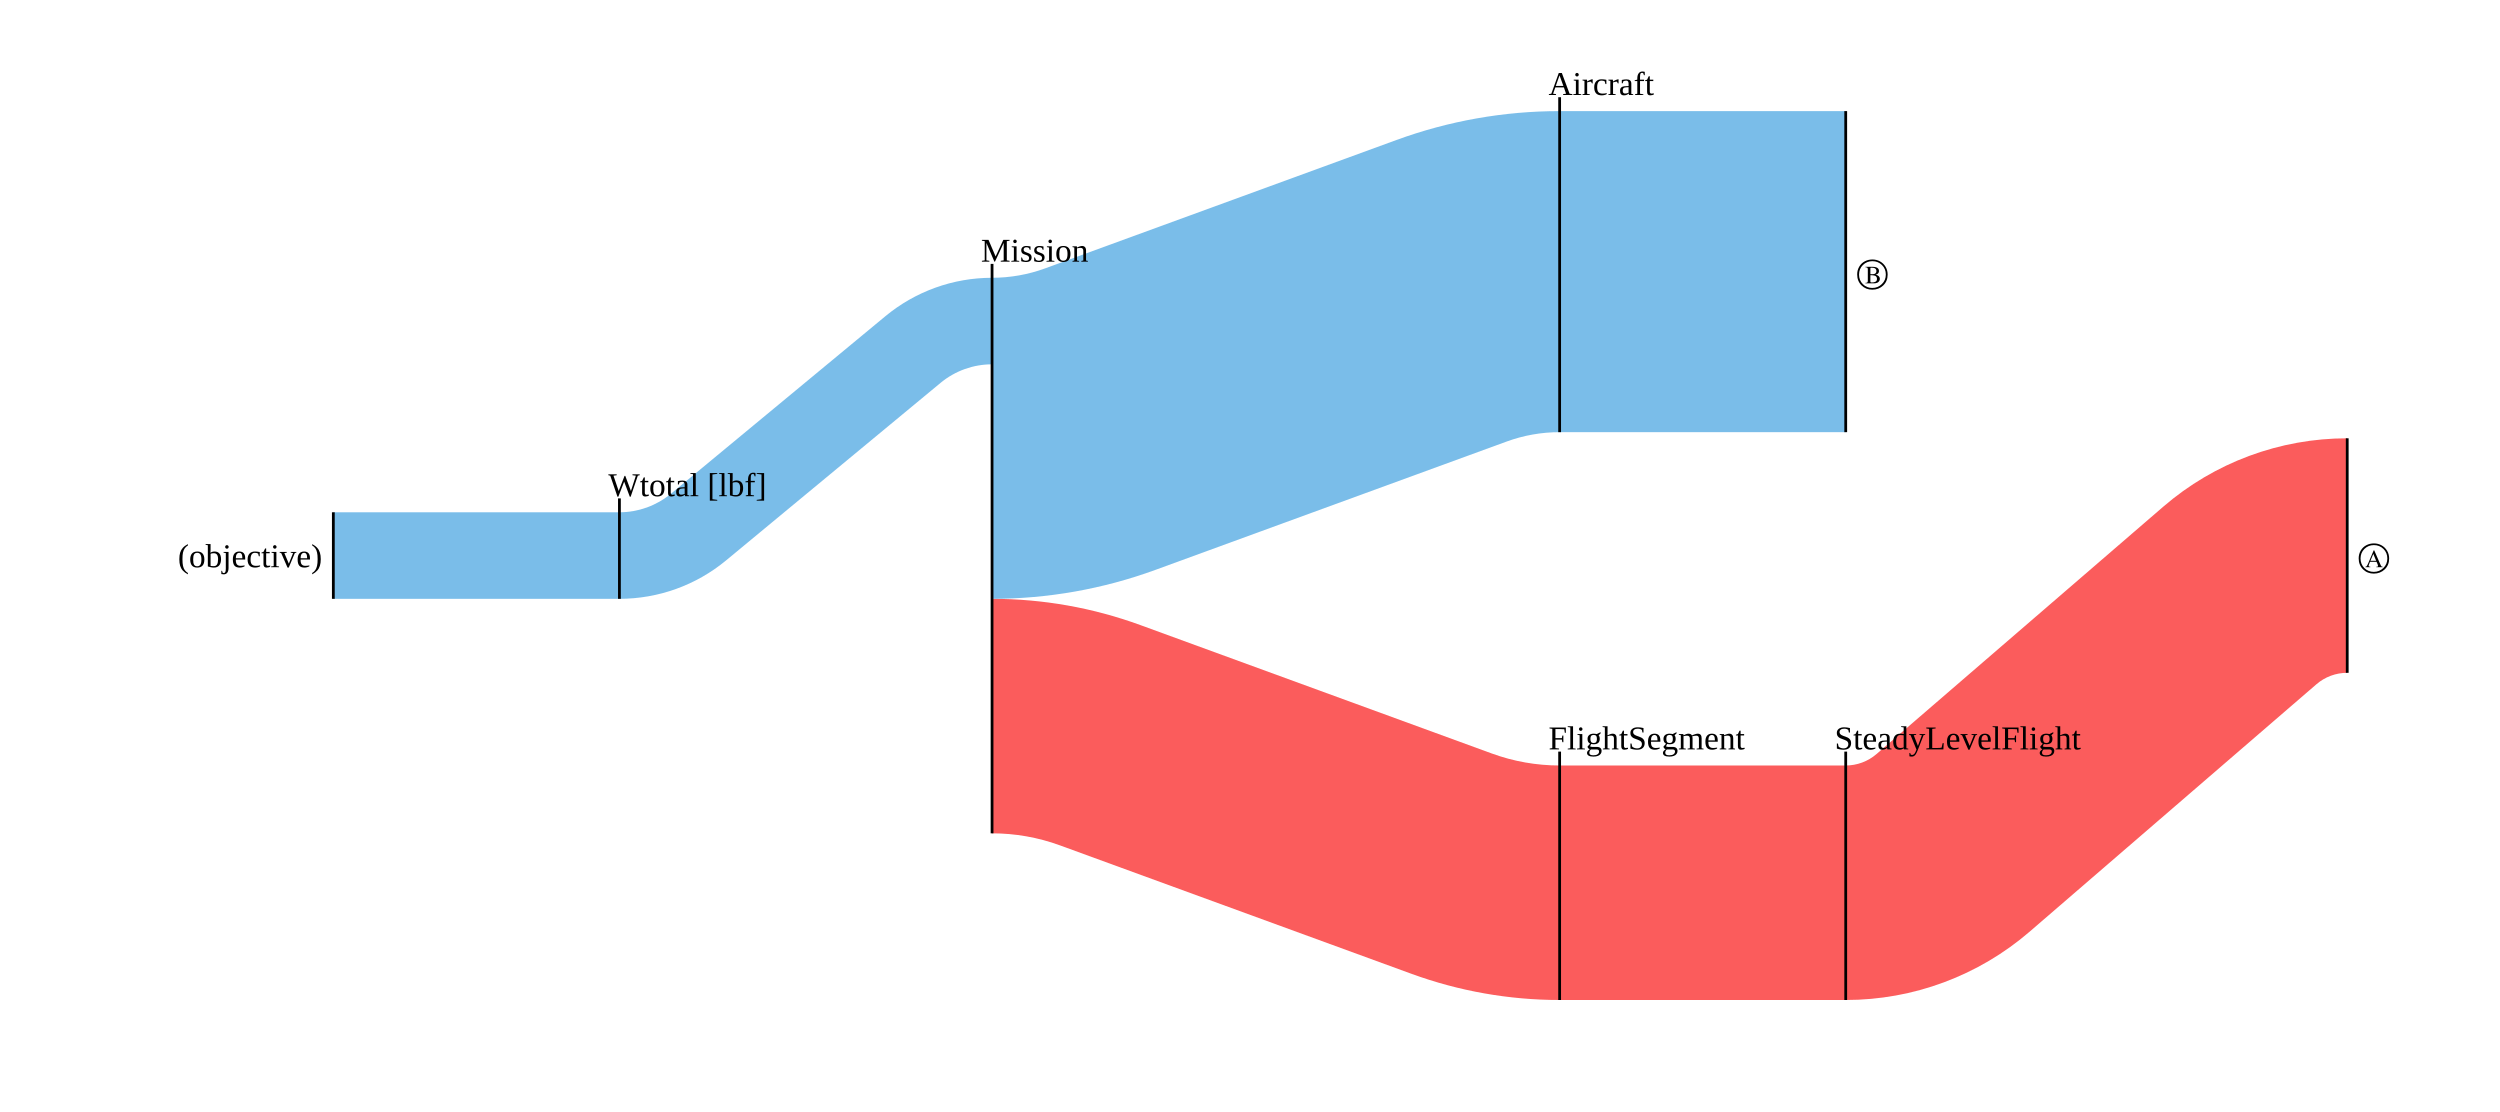
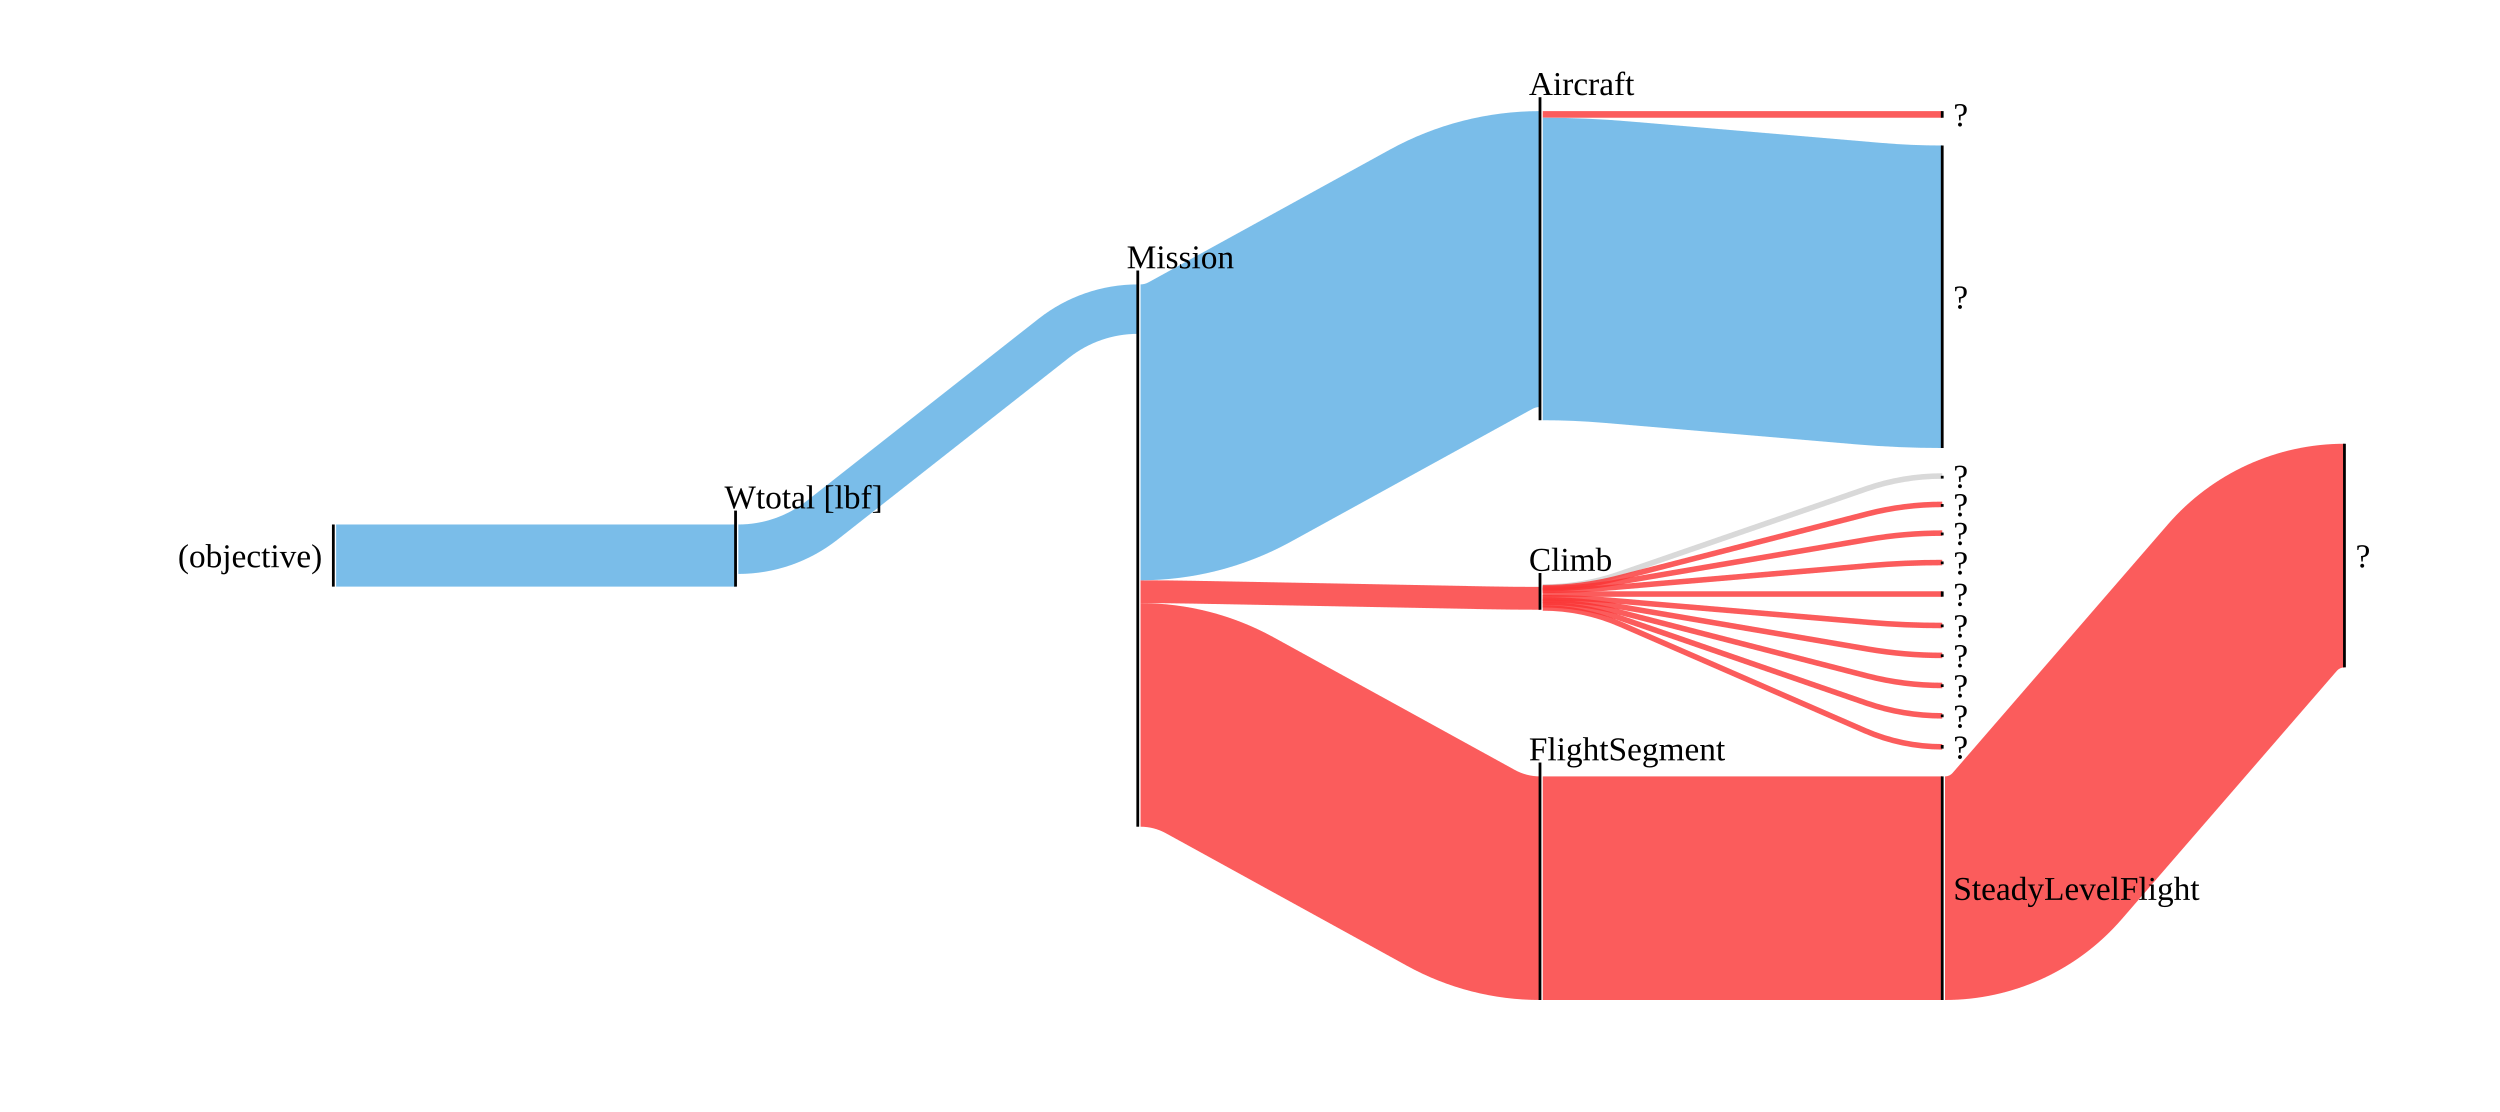
<svg xmlns="http://www.w3.org/2000/svg" width="900" height="400" viewBox="0 0 900 400">
  <g class="sankey" transform="translate(120,0)">
    <g class="groups" />
    <g class="links">
      <g class="link" style="opacity: 0.8;">
-         <path d="M102.992,184.422 A29.06 29.06 0.691 0 0 121.521,177.748 L198.744,113.829 A60.216 60.216 0.691 0 1 237.139,100 L237.139,131.156 A29.06 29.06 0.691 0 0 218.61,137.83 L141.387,201.749 A60.216 60.216 0.691 0 1 102.992,215.578 Z" style="fill: rgb(89, 173, 228);" />
+         <path d="M435.4,210.37 A82.544 82.544 0.333 0 0 462.362,205.842 L551.584,175.007 A84.544 84.544 0.333 0 1 579.2,170.37 L579.2,172.37 A82.544 82.544 0.333 0 0 552.238,176.897 L463.016,207.732 A84.544 84.544 0.333 0 1 435.4,212.37 Z" style="fill: rgb(207, 207, 207);" />
      </g>
      <g class="link" style="opacity: 0.8;">
-         <path d="M0,184.422 A0 0 0 0 0 0,184.422 L102.992,184.422 A0 0 0 0 0 102.992,184.422 L102.992,215.578 A0 0 0 0 0 102.992,215.578 L0,215.578 A0 0 0 0 0 0,215.578 Z" style="fill: rgb(89, 173, 228);" />
+         <path d="M435.4,210.584 A106.892 106.892 0.252 0 0 462.067,207.204 L552.034,184.027 A108.892 108.892 0.252 0 1 579.2,180.584 L579.2,182.584 A106.892 106.892 0.252 0 0 552.533,185.964 L462.566,209.141 A108.892 108.892 0.252 0 1 435.4,212.584 Z" style="fill: rgb(250, 51, 51);" />
      </g>
      <g class="link" style="opacity: 0.8;">
-         <path d="M237.139,215.578 A155.587 155.587 0.35 0 1 290.539,225.029 L417.044,271.255 A71.165 71.165 0.35 0 0 441.469,275.578 L441.469,360 A155.587 155.587 0.35 0 1 388.069,350.549 L261.564,304.323 A71.165 71.165 0.35 0 0 237.139,300 Z" style="fill: rgb(250, 51, 51);" />
+         <path d="M435.4,210.922 A157.088 157.088 0.169 0 0 461.877,208.675 L552.386,193.198 A159.088 159.088 0.169 0 1 579.2,190.922 L579.2,192.922 A157.088 157.088 0.169 0 0 552.723,195.17 L462.214,210.646 A159.088 159.088 0.169 0 1 435.4,212.922 Z" style="fill: rgb(250, 51, 51);" />
      </g>
      <g class="link" style="opacity: 0.8;">
-         <path d="M441.469,275.578 A0 0 0 0 0 441.469,275.578 L544.46,275.578 A0 0 0 0 0 544.46,275.578 L544.46,360 A0 0 0 0 0 544.46,360 L441.469,360 A0 0 0 0 0 441.469,360 Z" style="fill: rgb(250, 51, 51);" />
+         <path d="M435.4,214.178 A312.677 312.677 0.085 0 1 461.966,215.309 L552.804,223.055 A310.677 310.677 0.085 0 0 579.2,224.178 L579.2,226.178 A312.677 312.677 0.085 0 1 552.634,225.048 L461.796,217.302 A310.677 310.677 0.085 0 0 435.4,216.178 Z" style="fill: rgb(250, 51, 51);" />
      </g>
      <g class="link" style="opacity: 0.8;">
-         <path d="M544.46,275.578 A16.965 16.965 0.712 0 0 555.542,271.459 L658.775,182.406 A101.387 101.387 0.712 0 1 725,157.789 L725,242.211 A16.965 16.965 0.712 0 0 713.918,246.33 L610.685,335.383 A101.387 101.387 0.712 0 1 544.46,360 Z" style="fill: rgb(250, 51, 51);" />
+         <path d="M435.4,211.517 A310.677 310.677 0.085 0 0 461.796,210.393 L552.634,202.647 A312.677 312.677 0.085 0 1 579.2,201.517 L579.2,203.517 A310.677 310.677 0.085 0 0 552.804,204.64 L461.966,212.386 A312.677 312.677 0.085 0 1 435.4,213.517 Z" style="fill: rgb(250, 51, 51);" />
      </g>
      <g class="link" style="opacity: 0.8;">
-         <path d="M237.139,100 A55.587 55.587 0.35 0 0 256.218,96.623 L382.722,50.397 A171.165 171.165 0.35 0 1 441.469,40 L441.469,155.578 A55.587 55.587 0.35 0 0 422.39,158.955 L295.886,205.181 A171.165 171.165 0.35 0 1 237.139,215.578 Z" style="fill: rgb(89, 173, 228);" />
+         <path d="M435.4,214.946 A159.088 159.088 0.169 0 1 462.214,217.222 L552.723,232.699 A157.088 157.088 0.169 0 0 579.2,234.946 L579.2,236.946 A159.088 159.088 0.169 0 1 552.386,234.67 L461.877,219.194 A157.088 157.088 0.169 0 0 435.4,216.946 Z" style="fill: rgb(250, 51, 51);" />
      </g>
      <g class="link" style="opacity: 0.8;">
-         <path d="M441.469,40 A0 0 0 0 0 441.469,40 L544.46,40 A0 0 0 0 0 544.46,40 L544.46,155.578 A0 0 0 0 0 544.46,155.578 L441.469,155.578 A0 0 0 0 0 441.469,155.578 Z" style="fill: rgb(89, 173, 228);" />
+         <path d="M435.4,215.772 A108.892 108.892 0.252 0 1 462.566,219.215 L552.533,242.393 A106.892 106.892 0.252 0 0 579.2,245.772 L579.2,247.772 A108.892 108.892 0.252 0 1 552.034,244.329 L462.067,221.152 A106.892 106.892 0.252 0 0 435.4,217.772 Z" style="fill: rgb(250, 51, 51);" />
+       </g>
+       <g class="link" style="opacity: 0.8;">
+         <path d="M435.4,216.701 A84.544 84.544 0.333 0 1 463.016,221.339 L552.238,252.173 A82.544 82.544 0.333 0 0 579.2,256.701 L579.2,258.701 A84.544 84.544 0.333 0 1 551.584,254.064 L462.362,223.229 A82.544 82.544 0.333 0 0 435.4,218.701 Z" style="fill: rgb(250, 51, 51);" />
+       </g>
+       <g class="link" style="opacity: 0.8;">
+         <path d="M435.4,217.853 A70.535 70.535 0.411 0 1 463.558,223.717 L551.841,262.155 A68.535 68.535 0.411 0 0 579.2,267.853 L579.2,269.853 A70.535 70.535 0.411 0 1 551.042,263.989 L462.759,225.55 A68.535 68.535 0.411 0 0 435.4,219.853 Z" style="fill: rgb(250, 51, 51);" />
+       </g>
+       <g class="link" style="opacity: 0.8;">
+         <path d="M435.4,212.854 A0 0 0 0 1 435.4,212.854 L579.2,212.854 A0 0 0 0 0 579.2,212.854 L579.2,214.854 A0 0 0 0 1 579.2,214.854 L435.4,214.854 A0 0 0 0 0 435.4,214.854 Z" style="fill: rgb(250, 51, 51);" />
+       </g>
+       <g class="link" style="opacity: 0.8;">
+         <path d="M435.4,40 A0 0 0 0 0 435.4,40 L579.2,40 A0 0 0 0 0 579.2,40 L579.2,42.383 A0 0 0 0 0 579.2,42.383 L435.4,42.383 A0 0 0 0 0 435.4,42.383 Z" style="fill: rgb(250, 51, 51);" />
+       </g>
+       <g class="link" style="opacity: 0.8;">
+         <path d="M290.6,208.903 A1004.11 1004.11 0.019 0 1 309.784,209.087 L415.373,211.104 A995.89 995.89 0.019 0 0 434.4,211.286 L434.4,219.506 A1004.11 1004.11 0.019 0 1 415.216,219.323 L309.627,217.305 A995.89 995.89 0.019 0 0 290.6,217.123 Z" style="fill: rgb(250, 51, 51);" />
+       </g>
+       <g class="link" style="opacity: 0.8;">
+         <path d="M145.8,188.816 A39.948 39.948 0.666 0 0 170.48,180.28 L253.919,114.723 A57.754 57.754 0.666 0 1 289.6,102.383 L289.6,120.189 A39.948 39.948 0.666 0 0 264.92,128.725 L181.481,194.282 A57.754 57.754 0.666 0 1 145.8,206.623 Z" style="fill: rgb(89, 173, 228);" />
+       </g>
+       <g class="link" style="opacity: 0.8;">
+         <path d="M1,188.816 A0 0 0 0 0 1,188.816 L144.8,188.816 A0 0 0 0 0 144.8,188.816 L144.8,211.184 A0 0 0 0 0 144.8,211.184 L1,211.184 A0 0 0 0 0 1,211.184 Z" style="fill: rgb(89, 173, 228);" />
+       </g>
+       <g class="link" style="opacity: 0.8;">
+         <path d="M580.2,279.506 A3.617 3.617 0.857 0 0 582.934,278.257 L660.422,188.796 A84.111 84.111 0.857 0 1 724,159.753 L724,240.247 A3.617 3.617 0.857 0 0 721.266,241.496 L643.778,330.957 A84.111 84.111 0.857 0 1 580.2,360 Z" style="fill: rgb(250, 51, 51);" />
+       </g>
+       <g class="link" style="opacity: 0.8;">
+         <path d="M435.4,279.506 A0 0 0 0 0 435.4,279.506 L579.2,279.506 A0 0 0 0 0 579.2,279.506 L579.2,360 A0 0 0 0 0 579.2,360 L435.4,360 A0 0 0 0 0 435.4,360 Z" style="fill: rgb(250, 51, 51);" />
+       </g>
+       <g class="link" style="opacity: 0.8;">
+         <path d="M290.6,217.123 A99.326 99.326 0.503 0 1 338.456,229.412 L425.327,277.176 A18.832 18.832 0.503 0 0 434.4,279.506 L434.4,360 A99.326 99.326 0.503 0 1 386.544,347.711 L299.673,299.947 A18.832 18.832 0.503 0 0 290.6,297.617 Z" style="fill: rgb(250, 51, 51);" />
+       </g>
+       <g class="link" style="opacity: 0.8;">
+         <path d="M290.6,102.383 A5.819 5.819 0.503 0 0 293.403,101.663 L380.275,53.899 A112.339 112.339 0.503 0 1 434.4,40 L434.4,146.52 A5.819 5.819 0.503 0 0 431.597,147.24 L344.725,195.005 A112.339 112.339 0.503 0 1 290.6,208.903 Z" style="fill: rgb(89, 173, 228);" />
+       </g>
+       <g class="link" style="opacity: 0.8;">
+         <path d="M435.4,42.383 A366.128 366.128 0.085 0 1 466.508,43.707 L557.345,51.453 A257.225 257.225 0.085 0 0 579.2,52.383 L579.2,161.286 A366.128 366.128 0.085 0 1 548.092,159.962 L457.255,152.216 A257.225 257.225 0.085 0 0 435.4,151.286 Z" style="fill: rgb(89, 173, 228);" />
      </g>
    </g>
    <g class="nodes">
-       <g class="node" transform="translate(102.9916,184.4219)">
-         <text dy=".35em" text-anchor="start" transform="translate(-4, -10)">Wtotal [lbf]</text>
-         <line x1="0" x2="0" y1="-5" y2="31.156" style="stroke: rgb(0, 0, 0);" />
-         <rect x="-5" y="-5" width="10" style="fill: none; visibility: hidden; pointer-events: all;" height="36.156" />
+       <g class="node" transform="translate(144.8,188.8163)">
+         <text dy=".35em" text-anchor="start" transform="translate(-4,-10)" style="display: inline;">Wtotal [lbf]</text>
+         <line x1="0" x2="0" y1="-5" y2="22.367" style="display: inline; stroke: rgb(0, 0, 0);" />
+         <rect x="-5" y="-5" width="10" height="27.367" style="fill: none; visibility: hidden; pointer-events: all;" />
      </g>
-       <g class="node" transform="translate(237.1394,100)">
-         <text dy=".35em" text-anchor="start" transform="translate(-4, -10)">Mission</text>
-         <line x1="0" x2="0" y1="-5" y2="200" style="stroke: rgb(0, 0, 0);" />
-         <rect x="-5" y="-5" width="10" style="fill: none; visibility: hidden; pointer-events: all;" height="205" />
+       <g class="node" transform="translate(579.2,40)">
+         <text dy=".35em" text-anchor="start" transform="translate(4,1.191374)" style="display: inline;">?</text>
+         <line x1="0" x2="0" y1="0" y2="2.383" style="display: inline; stroke: rgb(0, 0, 0);" />
+         <rect x="-5" y="-5" width="10" height="7.383" style="fill: none; visibility: hidden; pointer-events: all;" />
      </g>
-       <g class="node" transform="translate(441.4688,40)">
-         <text dy=".35em" text-anchor="start" transform="translate(-4, -10)">Aircraft</text>
-         <line x1="0" x2="0" y1="-5" y2="115.578" style="stroke: rgb(0, 0, 0);" />
-         <rect x="-5" y="-5" width="10" style="fill: none; visibility: hidden; pointer-events: all;" height="120.578" />
+       <g class="node" transform="translate(724,159.7529)">
+         <text dy=".35em" text-anchor="start" transform="translate(4,40.24708)" style="display: inline;">?</text>
+         <line x1="0" x2="0" y1="0" y2="80.494" style="display: inline; stroke: rgb(0, 0, 0);" />
+         <rect x="-5" y="-5" width="10" height="85.494" style="fill: none; visibility: hidden; pointer-events: all;" />
      </g>
-       <g class="node" transform="translate(441.4688,275.5781)">
-         <text dy=".35em" text-anchor="start" transform="translate(-4, -10)">FlightSegment</text>
-         <line x1="0" x2="0" y1="-5" y2="84.422" style="stroke: rgb(0, 0, 0);" />
-         <rect x="-5" y="-5" width="10" style="fill: none; visibility: hidden; pointer-events: all;" height="89.422" />
+       <g class="node" transform="translate(579.2,52.38275)">
+         <text dy=".35em" text-anchor="start" transform="translate(4,54.45161)" style="display: inline;">?</text>
+         <line x1="0" x2="0" y1="0" y2="108.903" style="display: inline; stroke: rgb(0, 0, 0);" />
+         <rect x="-5" y="-5" width="10" height="113.903" style="fill: none; visibility: hidden; pointer-events: all;" />
      </g>
-       <g class="node" transform="translate(0,184.4219)">
-         <text dy=".35em" text-anchor="end" transform="translate(-4, 15.5781)">(objective)</text>
-         <line x1="0" x2="0" y1="0" y2="31.156" style="stroke: rgb(0, 0, 0);" />
-         <rect x="-5" y="-5" width="10" style="fill: none; visibility: hidden; pointer-events: all;" height="36.156" />
+       <g class="node" transform="translate(579.2,279.5058)">
+         <text dy=".35em" text-anchor="start" transform="translate(4,40.24708)" style="display: inline;">SteadyLevelFlight</text>
+         <line x1="0" x2="0" y1="0" y2="80.494" style="display: inline; stroke: rgb(0, 0, 0);" />
+         <rect x="-5" y="-5" width="10" height="85.494" style="fill: none; visibility: hidden; pointer-events: all;" />
      </g>
-       <g class="node" transform="translate(544.4604,40)">
-         <text dy=".35em" text-anchor="start" transform="translate(4, 57.78905)">Ⓑ</text>
-         <line x1="0" x2="0" y1="0" y2="115.578" style="stroke: rgb(0, 0, 0);" />
-         <rect x="-5" y="-5" width="10" style="fill: none; visibility: hidden; pointer-events: all;" height="120.578" />
+       <g class="node" transform="translate(434.4,279.5058)">
+         <text dy=".35em" text-anchor="start" transform="translate(-4,-10)" style="display: inline;">FlightSegment</text>
+         <line x1="0" x2="0" y1="-5" y2="80.494" style="display: inline; stroke: rgb(0, 0, 0);" />
+         <rect x="-5" y="-5" width="10" height="85.494" style="fill: none; visibility: hidden; pointer-events: all;" />
      </g>
-       <g class="node" transform="translate(544.4604,275.5781)">
-         <text dy=".35em" text-anchor="start" transform="translate(-4, -10)">SteadyLevelFlight</text>
-         <line x1="0" x2="0" y1="-5" y2="84.422" style="stroke: rgb(0, 0, 0);" />
-         <rect x="-5" y="-5" width="10" style="fill: none; visibility: hidden; pointer-events: all;" height="89.422" />
+       <g class="node" transform="translate(0,188.8163)">
+         <text dy=".35em" text-anchor="end" transform="translate(-4,11.18372)" style="display: inline;">(objective)</text>
+         <line x1="0" x2="0" y1="0" y2="22.367" style="display: inline; stroke: rgb(0, 0, 0);" />
+         <rect x="-5" y="-5" width="10" height="27.367" style="fill: none; visibility: hidden; pointer-events: all;" />
      </g>
-       <g class="node" transform="translate(725,157.789)">
-         <text dy=".35em" text-anchor="start" transform="translate(4, 42.21095)">Ⓐ</text>
-         <line x1="0" x2="0" y1="0" y2="84.422" style="stroke: rgb(0, 0, 0);" />
-         <rect x="-5" y="-5" width="10" style="fill: none; visibility: hidden; pointer-events: all;" height="89.422" />
+       <g class="node" transform="translate(289.6,102.3827)">
+         <text dy=".35em" text-anchor="start" transform="translate(-4,-10)" style="display: inline;">Mission</text>
+         <line x1="0" x2="0" y1="-5" y2="195.235" style="display: inline; stroke: rgb(0, 0, 0);" />
+         <rect x="-5" y="-5" width="10" height="200.235" style="fill: none; visibility: hidden; pointer-events: all;" />
+       </g>
+       <g class="node" transform="translate(579.2,235.5508)">
+         <text dy=".35em" text-anchor="start" transform="translate(4,0.3953332)" style="display: inline;">?</text>
+         <line x1="0" x2="0" y1="0" y2="1" style="display: inline; stroke: rgb(0, 0, 0);" />
+         <rect x="-5" y="-5" width="10" height="6" style="fill: none; visibility: hidden; pointer-events: all;" />
+       </g>
+       <g class="node" transform="translate(434.4,40)">
+         <text dy=".35em" text-anchor="start" transform="translate(-4,-10)" style="display: inline;">Aircraft</text>
+         <line x1="0" x2="0" y1="-5" y2="111.286" style="display: inline; stroke: rgb(0, 0, 0);" />
+         <rect x="-5" y="-5" width="10" height="116.286" style="fill: none; visibility: hidden; pointer-events: all;" />
+       </g>
+       <g class="node" transform="translate(579.2,181.4537)">
+         <text dy=".35em" text-anchor="start" transform="translate(4,0.1303821)" style="display: inline;">?</text>
+         <line x1="0" x2="0" y1="0" y2="1" style="display: inline; stroke: rgb(0, 0, 0);" />
+         <rect x="-5" y="-5" width="10" height="6" style="fill: none; visibility: hidden; pointer-events: all;" />
+       </g>
+       <g class="node" transform="translate(579.2,171.286)">
+         <text dy=".35em" text-anchor="start" transform="translate(4,0.08383993)" style="display: inline;">?</text>
+         <line x1="0" x2="0" y1="0" y2="1" style="display: inline; stroke: rgb(0, 0, 0);" />
+         <rect x="-5" y="-5" width="10" height="6" style="fill: none; visibility: hidden; pointer-events: all;" />
+       </g>
+       <g class="node" transform="translate(579.2,202.1301)">
+         <text dy=".35em" text-anchor="start" transform="translate(4,0.3865006)" style="display: inline;">?</text>
+         <line x1="0" x2="0" y1="0" y2="1" style="display: inline; stroke: rgb(0, 0, 0);" />
+         <rect x="-5" y="-5" width="10" height="6" style="fill: none; visibility: hidden; pointer-events: all;" />
+       </g>
+       <g class="node" transform="translate(579.2,191.7144)">
+         <text dy=".35em" text-anchor="start" transform="translate(4,0.2078389)" style="display: inline;">?</text>
+         <line x1="0" x2="0" y1="0" y2="1" style="display: inline; stroke: rgb(0, 0, 0);" />
+         <rect x="-5" y="-5" width="10" height="6" style="fill: none; visibility: hidden; pointer-events: all;" />
+       </g>
+       <g class="node" transform="translate(434.4,211.286)">
+         <text dy=".35em" text-anchor="start" transform="translate(-4,-10)" style="display: inline;">Climb</text>
+         <line x1="0" x2="0" y1="-5" y2="8.22" style="display: inline; stroke: rgb(0, 0, 0);" />
+         <rect x="-5" y="-5" width="10" height="13.22" style="fill: none; visibility: hidden; pointer-events: all;" />
+       </g>
+       <g class="node" transform="translate(579.2,212.9031)">
+         <text dy=".35em" text-anchor="start" transform="translate(4,0.9512587)" style="display: inline;">?</text>
+         <line x1="0" x2="0" y1="0" y2="1.903" style="display: inline; stroke: rgb(0, 0, 0);" />
+         <rect x="-5" y="-5" width="10" height="6.903" style="fill: none; visibility: hidden; pointer-events: all;" />
+       </g>
+       <g class="node" transform="translate(579.2,246.3415)">
+         <text dy=".35em" text-anchor="start" transform="translate(4,0.430785)" style="display: inline;">?</text>
+         <line x1="0" x2="0" y1="0" y2="1" style="display: inline; stroke: rgb(0, 0, 0);" />
+         <rect x="-5" y="-5" width="10" height="6" style="fill: none; visibility: hidden; pointer-events: all;" />
+       </g>
+       <g class="node" transform="translate(579.2,224.8056)">
+         <text dy=".35em" text-anchor="start" transform="translate(4,0.3725973)" style="display: inline;">?</text>
+         <line x1="0" x2="0" y1="0" y2="1" style="display: inline; stroke: rgb(0, 0, 0);" />
+         <rect x="-5" y="-5" width="10" height="6" style="fill: none; visibility: hidden; pointer-events: all;" />
+       </g>
+       <g class="node" transform="translate(579.2,268.1993)">
+         <text dy=".35em" text-anchor="start" transform="translate(4,0.6532898)" style="display: inline;">?</text>
+         <line x1="0" x2="0" y1="0" y2="1.307" style="display: inline; stroke: rgb(0, 0, 0);" />
+         <rect x="-5" y="-5" width="10" height="6.307" style="fill: none; visibility: hidden; pointer-events: all;" />
+       </g>
+       <g class="node" transform="translate(579.2,257.203)">
+         <text dy=".35em" text-anchor="start" transform="translate(4,0.4981054)" style="display: inline;">?</text>
+         <line x1="0" x2="0" y1="0" y2="1" style="display: inline; stroke: rgb(0, 0, 0);" />
+         <rect x="-5" y="-5" width="10" height="6" style="fill: none; visibility: hidden; pointer-events: all;" />
      </g>
    </g>
    <g class="slice-titles" />
  </g>
</svg>
